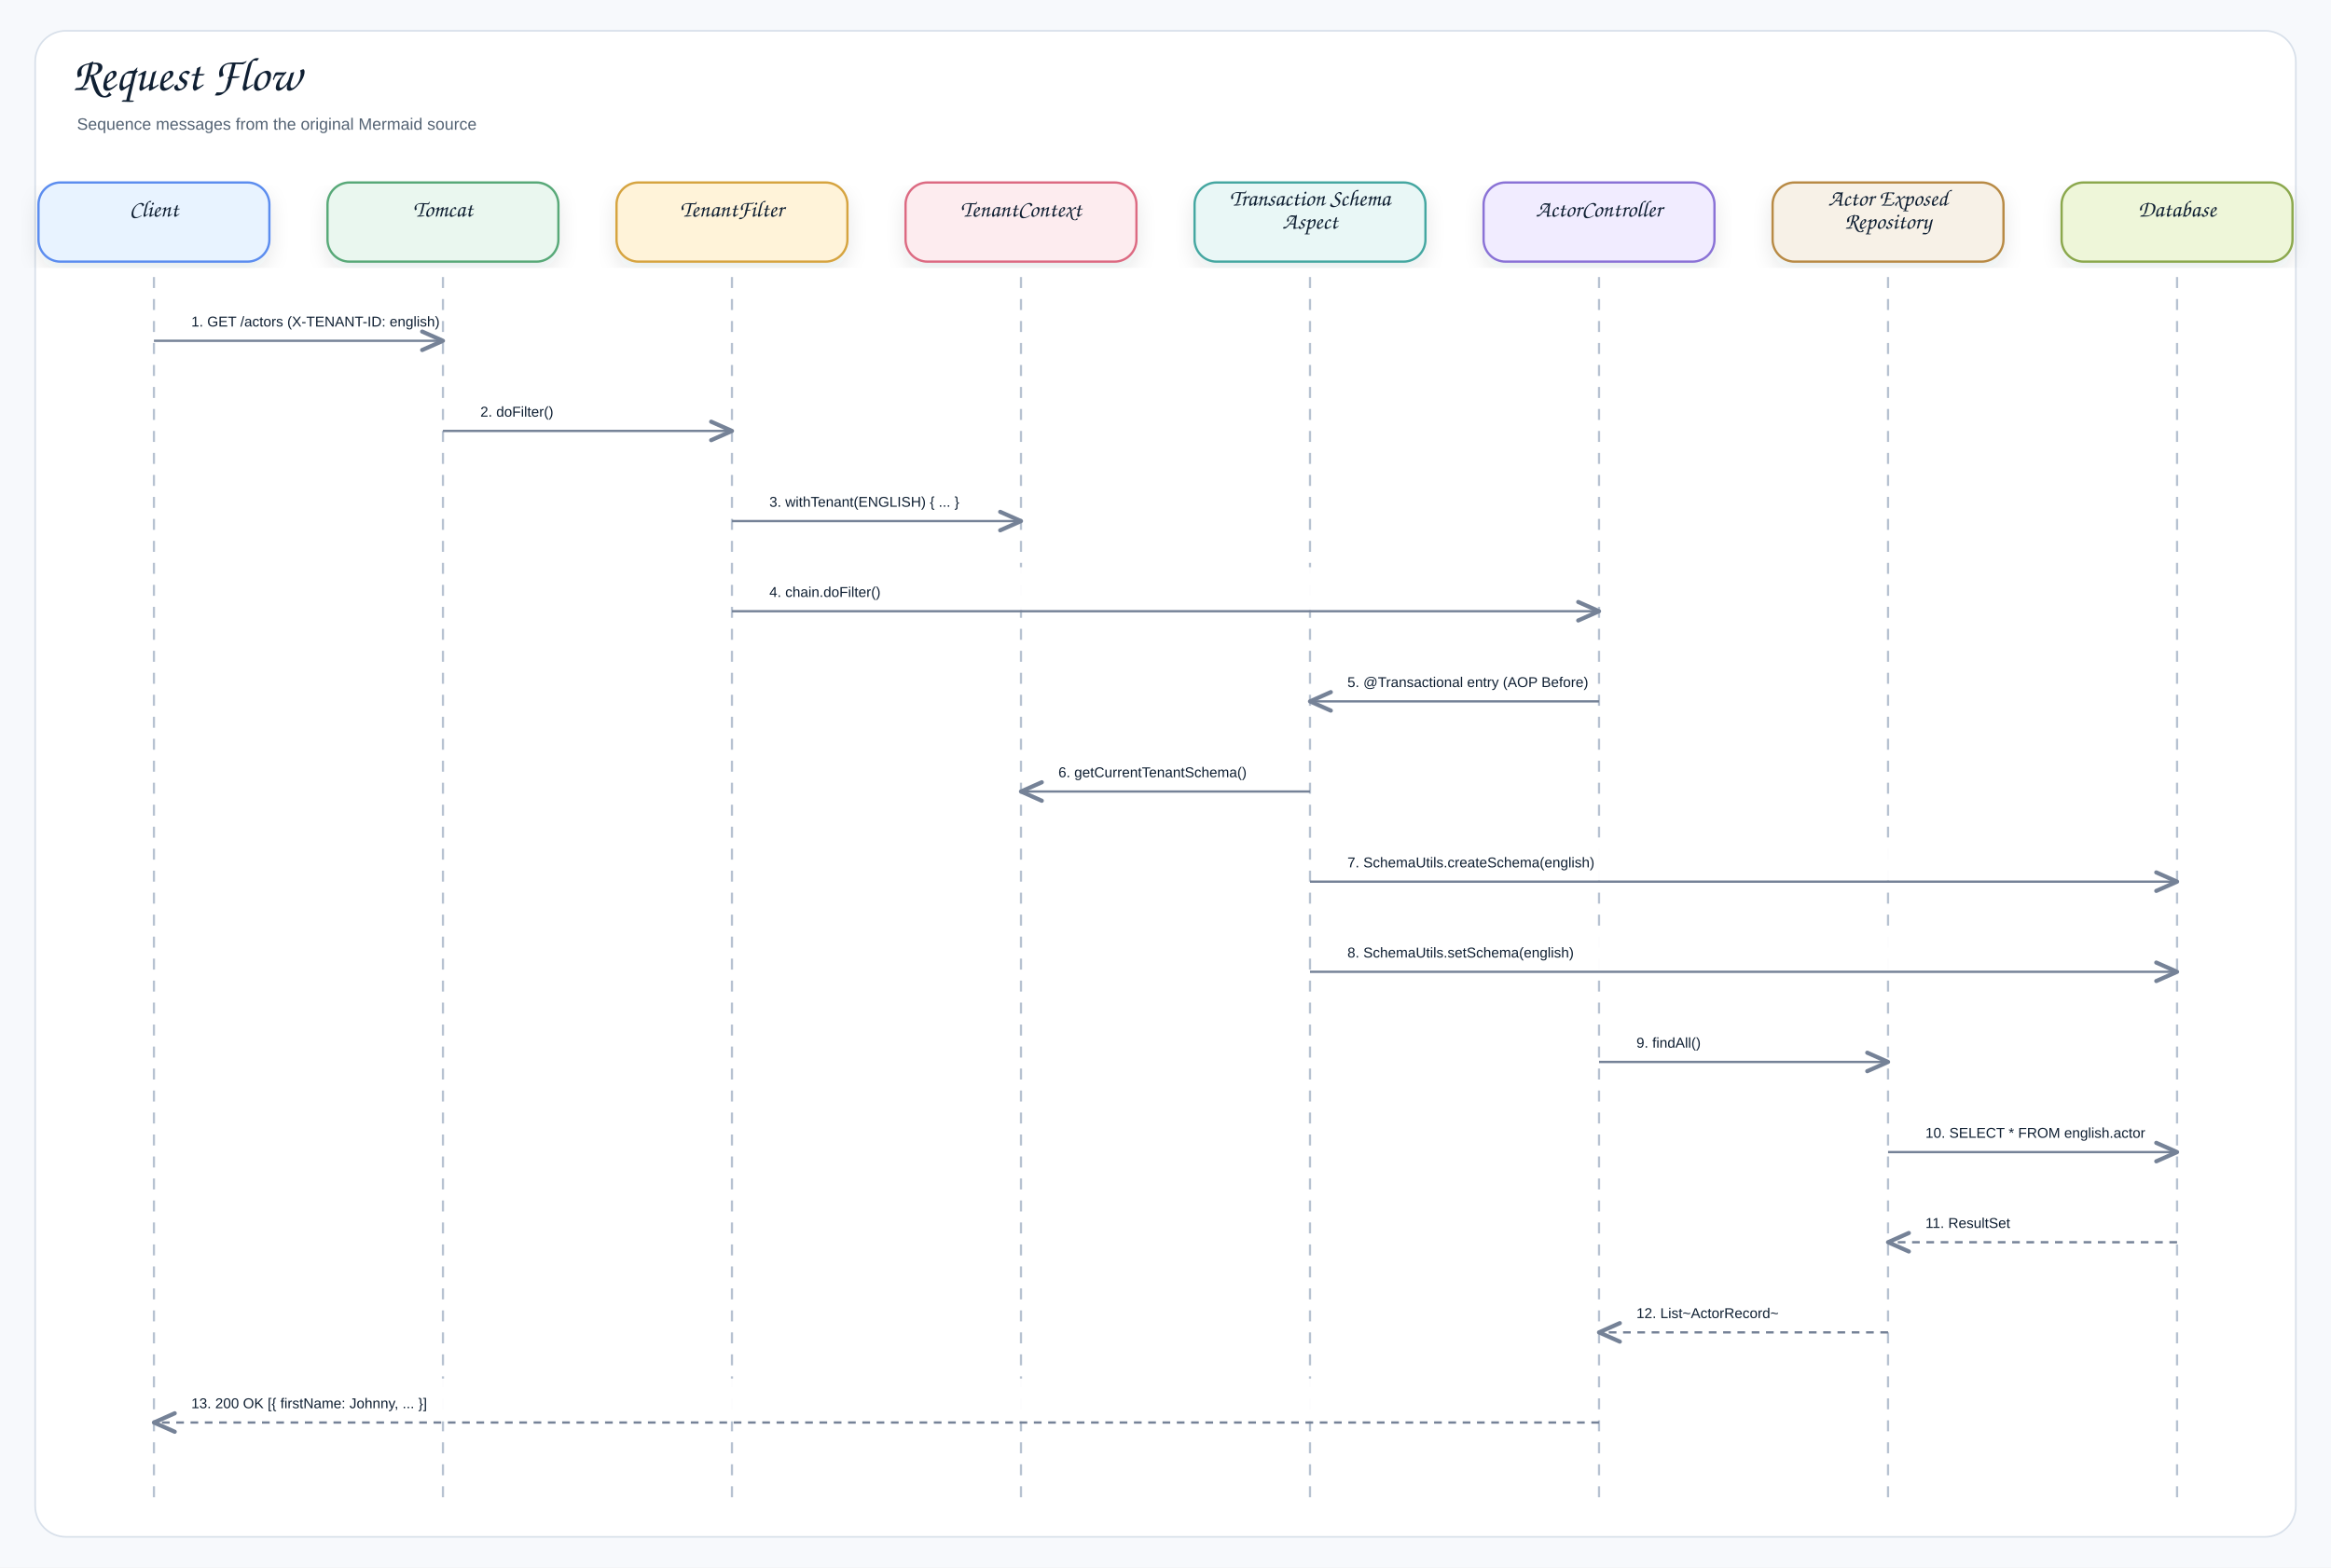
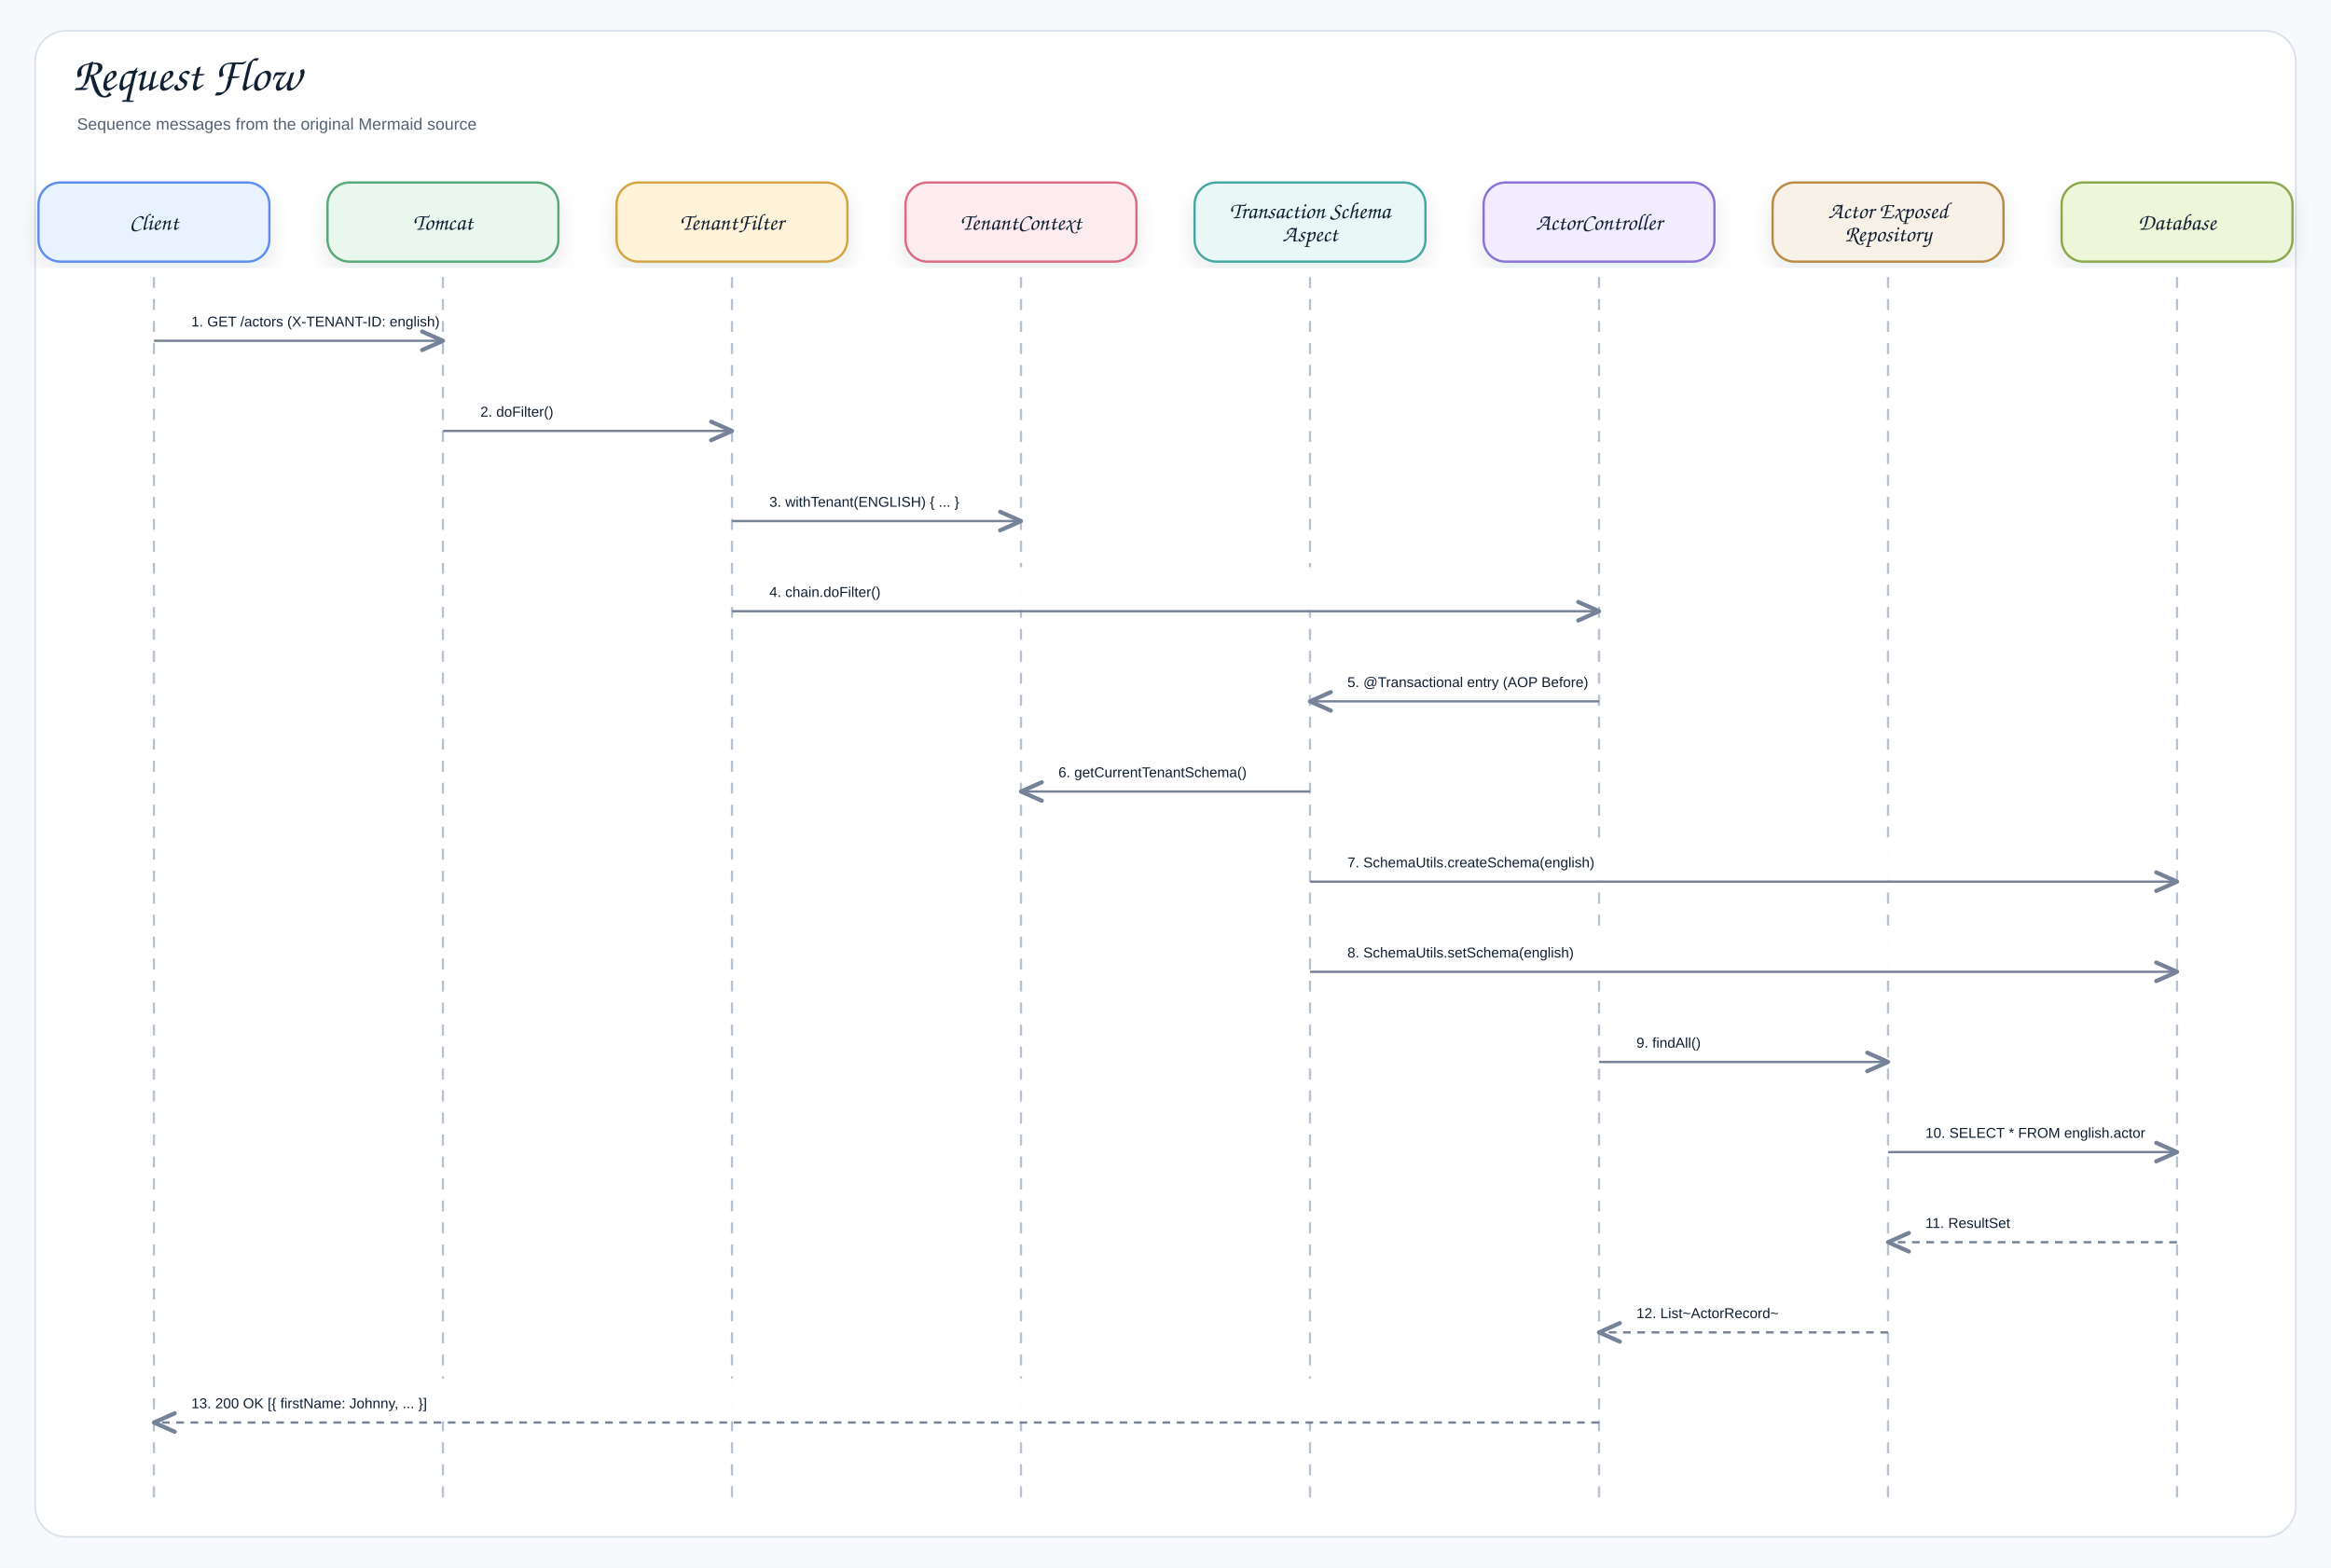
<svg xmlns="http://www.w3.org/2000/svg" width="2120" height="1426" viewBox="0 0 2120 1426" role="img" aria-label="Request Flow">
  <defs>
    <filter id="shadow" x="-8%" y="-8%" width="116%" height="116%">
      <feDropShadow dx="0" dy="8" stdDeviation="9" flood-color="#1f2937" flood-opacity="0.10" />
    </filter>
    <marker id="openArrow" markerWidth="12" markerHeight="10" refX="10" refY="5" orient="auto" markerUnits="strokeWidth">
      <path d="M 1 1 L 10 5 L 1 9" fill="none" stroke="#758297" stroke-width="1.8" stroke-linecap="round" stroke-linejoin="round" />
    </marker>
    <marker id="inherit" markerWidth="14" markerHeight="12" refX="12" refY="6" orient="auto" markerUnits="strokeWidth">
      <path d="M 0 1 L 12 6 L 0 11 Z" fill="#ffffff" stroke="#758297" stroke-width="1.8" />
    </marker>
    <style>
    .canvas{fill:#f7f9fc}.frame{fill:#fff;stroke:#d8e0ea;stroke-width:1.5}
    .title{font-family:"Architects Daughter","Comic Sans MS","Comic Sans",cursive;font-size:43px;font-weight:400;fill:#102033}
    .subtitle{font-family:"Comic Sans MS","Comic Sans","Comic Neue",Arial,sans-serif;font-size:15px;font-weight:400;fill:#536273}
    .label{font-family:"Architects Daughter","Comic Sans MS","Comic Sans",cursive;font-size:25px;font-weight:400;fill:#102033}
    .smallLabel{font-family:"Architects Daughter","Comic Sans MS","Comic Sans",cursive;font-size:21px;font-weight:400;fill:#102033}
    .mono{font-family:"Comic Sans MS","Comic Sans","Comic Neue",Arial,sans-serif;font-size:12px;font-weight:400;fill:#102033}
    .small{font-family:"Comic Sans MS","Comic Sans","Comic Neue",Arial,sans-serif;font-size:12px;font-weight:400;fill:#536273}
    .strong{font-family:"Comic Sans MS","Comic Sans","Comic Neue",Arial,sans-serif;font-size:13px;font-weight:400;fill:#102033}
    .card{stroke-width:2.1;filter:url(#shadow)}.compartment{stroke-width:1.5;fill:none}
    .line{stroke:#758297;stroke-width:2.1;fill:none;marker-end:url(#openArrow)}
    .plainLine{stroke:#758297;stroke-width:2.1;fill:none}
    .dashed{stroke:#758297;stroke-width:2.1;stroke-dasharray:7 6;fill:none;marker-end:url(#openArrow)}
    .inheritLine{stroke:#758297;stroke-width:2.2;fill:none;marker-end:url(#inherit)}
    .implLine{stroke:#758297;stroke-width:2.2;stroke-dasharray:8 7;fill:none;marker-end:url(#inherit)}
  </style>
  </defs>
  <rect class="canvas" width="2120" height="1426" />
  <rect class="frame" x="32" y="28" width="2056" height="1370" rx="28" />
  <text class="title" x="66" y="82">Request Flow</text>
  <text class="subtitle" x="70" y="118">Sequence messages from the original Mermaid source</text>
  <rect class="card" x="35" y="166" width="210" height="72" rx="20" fill="#E8F3FF" stroke="#5B8DEF" />
-   <text class="smallLabel" x="140" y="197" text-anchor="middle">Client</text>
+   <text class="smallLabel" x="140" y="209" text-anchor="middle">Client</text>
  <line x1="140" y1="252" x2="140" y2="1366" stroke="#b7c2d1" stroke-width="2" stroke-dasharray="10 10" />
  <rect class="card" x="297.857" y="166" width="210" height="72" rx="20" fill="#EAF7EF" stroke="#58A978" />
-   <text class="smallLabel" x="402.857" y="197" text-anchor="middle">Tomcat</text>
+   <text class="smallLabel" x="402.857" y="209" text-anchor="middle">Tomcat</text>
  <line x1="402.857" y1="252" x2="402.857" y2="1366" stroke="#b7c2d1" stroke-width="2" stroke-dasharray="10 10" />
  <rect class="card" x="560.714" y="166" width="210" height="72" rx="20" fill="#FFF3D9" stroke="#D6A441" />
-   <text class="smallLabel" x="665.714" y="197" text-anchor="middle">TenantFilter</text>
+   <text class="smallLabel" x="665.714" y="209" text-anchor="middle">TenantFilter</text>
  <line x1="665.714" y1="252" x2="665.714" y2="1366" stroke="#b7c2d1" stroke-width="2" stroke-dasharray="10 10" />
  <rect class="card" x="823.571" y="166" width="210" height="72" rx="20" fill="#FDECEF" stroke="#DC6B82" />
-   <text class="smallLabel" x="928.571" y="197" text-anchor="middle">TenantContext</text>
+   <text class="smallLabel" x="928.571" y="209" text-anchor="middle">TenantContext</text>
  <line x1="928.571" y1="252" x2="928.571" y2="1366" stroke="#b7c2d1" stroke-width="2" stroke-dasharray="10 10" />
  <rect class="card" x="1086.429" y="166" width="210" height="72" rx="20" fill="#E9F7F6" stroke="#45A7A1" />
-   <text class="smallLabel" x="1191.429" y="187" text-anchor="middle">Transaction Schema</text>
-   <text class="smallLabel" x="1191.429" y="208" text-anchor="middle">Aspect</text>
+   <text class="smallLabel" x="1191.429" y="198.5" text-anchor="middle">Transaction Schema</text>
+   <text class="smallLabel" x="1191.429" y="219.5" text-anchor="middle">Aspect</text>
  <line x1="1191.429" y1="252" x2="1191.429" y2="1366" stroke="#b7c2d1" stroke-width="2" stroke-dasharray="10 10" />
  <rect class="card" x="1349.286" y="166" width="210" height="72" rx="20" fill="#F1ECFF" stroke="#8A72D6" />
-   <text class="smallLabel" x="1454.286" y="197" text-anchor="middle">ActorController</text>
+   <text class="smallLabel" x="1454.286" y="209" text-anchor="middle">ActorController</text>
  <line x1="1454.286" y1="252" x2="1454.286" y2="1366" stroke="#b7c2d1" stroke-width="2" stroke-dasharray="10 10" />
  <rect class="card" x="1612.143" y="166" width="210" height="72" rx="20" fill="#F7F1E7" stroke="#B88A44" />
-   <text class="smallLabel" x="1717.143" y="187" text-anchor="middle">Actor Exposed</text>
-   <text class="smallLabel" x="1717.143" y="208" text-anchor="middle">Repository</text>
+   <text class="smallLabel" x="1717.143" y="198.5" text-anchor="middle">Actor Exposed</text>
+   <text class="smallLabel" x="1717.143" y="219.5" text-anchor="middle">Repository</text>
  <line x1="1717.143" y1="252" x2="1717.143" y2="1366" stroke="#b7c2d1" stroke-width="2" stroke-dasharray="10 10" />
  <rect class="card" x="1875" y="166" width="210" height="72" rx="20" fill="#EEF6D9" stroke="#8BA84D" />
-   <text class="smallLabel" x="1980" y="197" text-anchor="middle">Database</text>
+   <text class="smallLabel" x="1980" y="209" text-anchor="middle">Database</text>
  <line x1="1980" y1="252" x2="1980" y2="1366" stroke="#b7c2d1" stroke-width="2" stroke-dasharray="10 10" />
  <rect x="158" y="270" width="226.857" height="39" rx="12" fill="#ffffff" opacity="0.97" />
  <text class="strong" x="174" y="297" text-anchor="start">1. GET /actors (X-TENANT-ID: english)</text>
  <path class="line" d="M140 310 L402.857 310" />
  <rect x="420.857" y="352" width="226.857" height="39" rx="12" fill="#ffffff" opacity="0.97" />
  <text class="strong" x="436.857" y="379" text-anchor="start">2. doFilter()</text>
  <path class="line" d="M402.857 392 L665.714 392" />
  <rect x="683.714" y="434" width="226.857" height="39" rx="12" fill="#ffffff" opacity="0.97" />
  <text class="strong" x="699.714" y="461" text-anchor="start">3. withTenant(ENGLISH) { ... }</text>
  <path class="line" d="M665.714 474 L928.571 474" />
  <rect x="683.714" y="516" width="752.571" height="39" rx="12" fill="#ffffff" opacity="0.97" />
  <text class="strong" x="699.714" y="543" text-anchor="start">4. chain.doFilter()</text>
  <path class="line" d="M665.714 556 L1454.286 556" />
  <rect x="1209.429" y="598" width="226.857" height="39" rx="12" fill="#ffffff" opacity="0.97" />
  <text class="strong" x="1225.429" y="625" text-anchor="start">5. @Transactional entry (AOP Before)</text>
  <path class="line" d="M1454.286 638 L1191.429 638" />
  <rect x="946.571" y="680" width="226.857" height="39" rx="12" fill="#ffffff" opacity="0.97" />
  <text class="strong" x="962.571" y="707" text-anchor="start">6. getCurrentTenantSchema()</text>
  <path class="line" d="M1191.429 720 L928.571 720" />
  <rect x="1209.429" y="762" width="752.571" height="39" rx="12" fill="#ffffff" opacity="0.97" />
  <text class="strong" x="1225.429" y="789" text-anchor="start">7. SchemaUtils.createSchema(english)</text>
  <path class="line" d="M1191.429 802 L1980 802" />
  <rect x="1209.429" y="844" width="752.571" height="39" rx="12" fill="#ffffff" opacity="0.97" />
  <text class="strong" x="1225.429" y="871" text-anchor="start">8. SchemaUtils.setSchema(english)</text>
  <path class="line" d="M1191.429 884 L1980 884" />
  <rect x="1472.286" y="926" width="226.857" height="39" rx="12" fill="#ffffff" opacity="0.97" />
  <text class="strong" x="1488.286" y="953" text-anchor="start">9. findAll()</text>
  <path class="line" d="M1454.286 966 L1717.143 966" />
  <rect x="1735.143" y="1008" width="226.857" height="39" rx="12" fill="#ffffff" opacity="0.97" />
  <text class="strong" x="1751.143" y="1035" text-anchor="start">10. SELECT * FROM english.actor</text>
  <path class="line" d="M1717.143 1048 L1980 1048" />
  <rect x="1735.143" y="1090" width="226.857" height="39" rx="12" fill="#ffffff" opacity="0.97" />
  <text class="strong" x="1751.143" y="1117" text-anchor="start">11. ResultSet</text>
  <path class="dashed" d="M1980 1130 L1717.143 1130" />
  <rect x="1472.286" y="1172" width="226.857" height="39" rx="12" fill="#ffffff" opacity="0.97" />
  <text class="strong" x="1488.286" y="1199" text-anchor="start">12. List~ActorRecord~</text>
  <path class="dashed" d="M1717.143 1212 L1454.286 1212" />
  <rect x="158" y="1254" width="1278.286" height="39" rx="12" fill="#ffffff" opacity="0.97" />
  <text class="strong" x="174" y="1281" text-anchor="start">13. 200 OK [{ firstName: Johnny, ... }]</text>
  <path class="dashed" d="M1454.286 1294 L140 1294" />
</svg>
